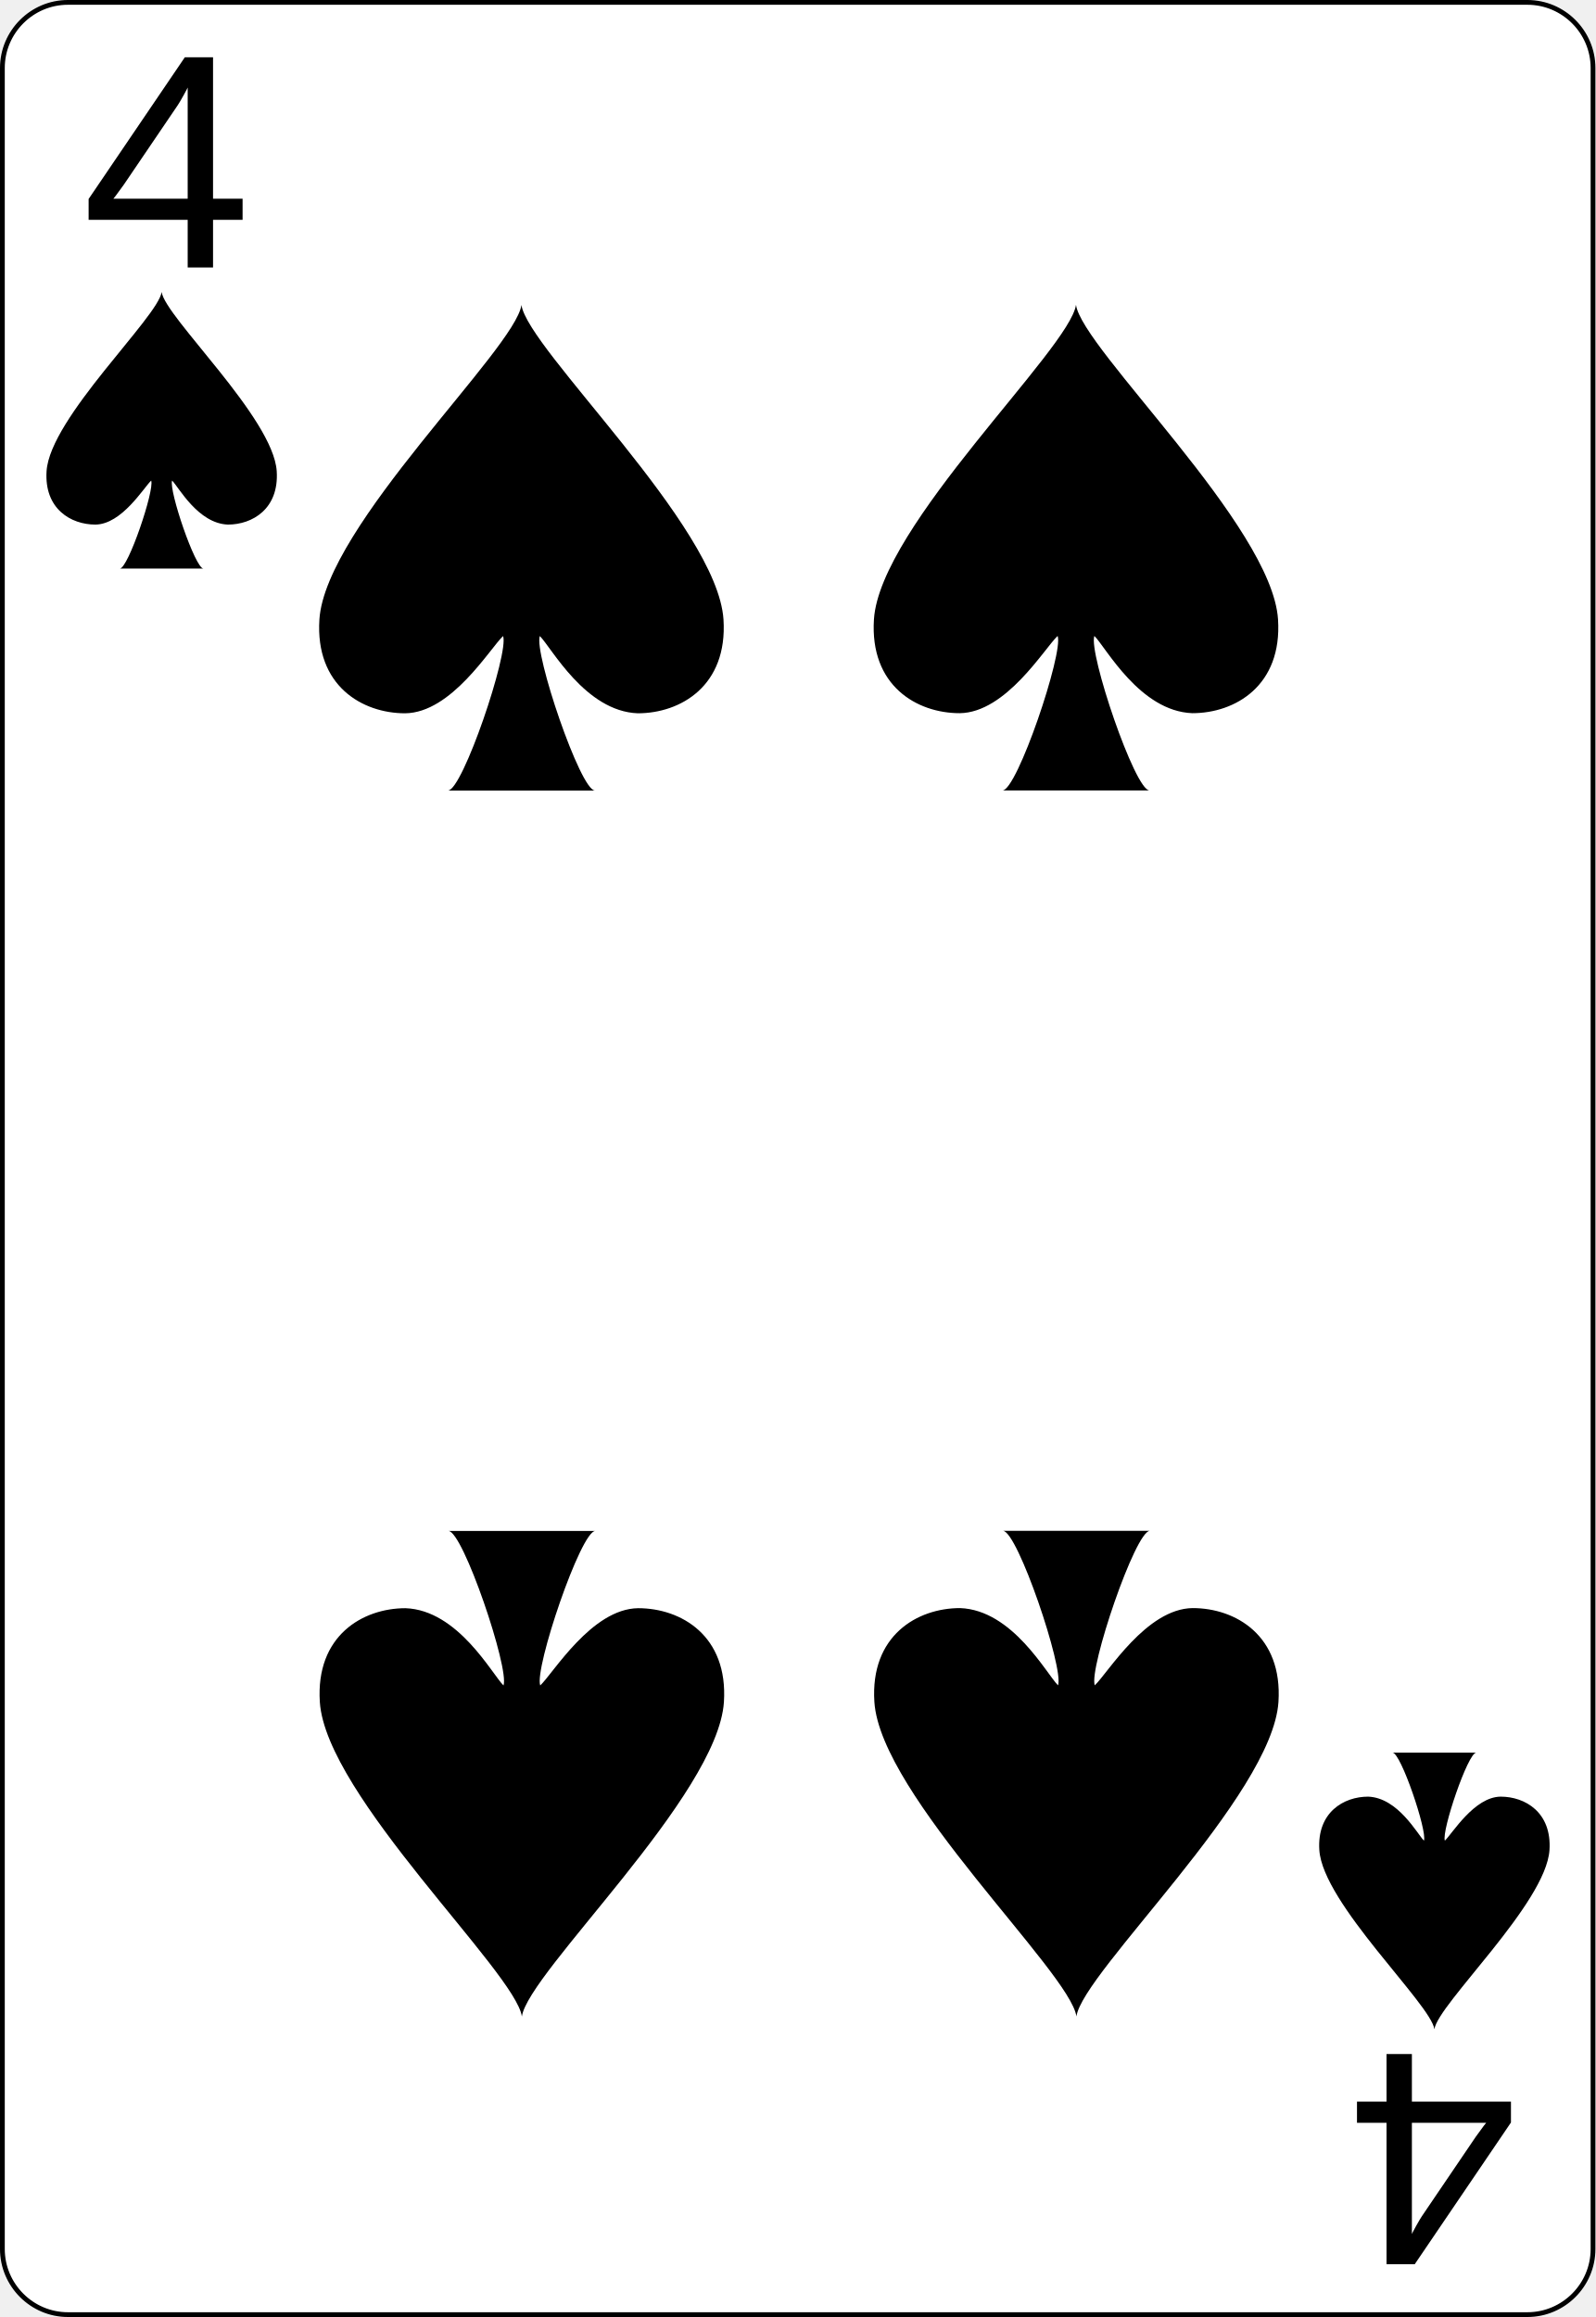
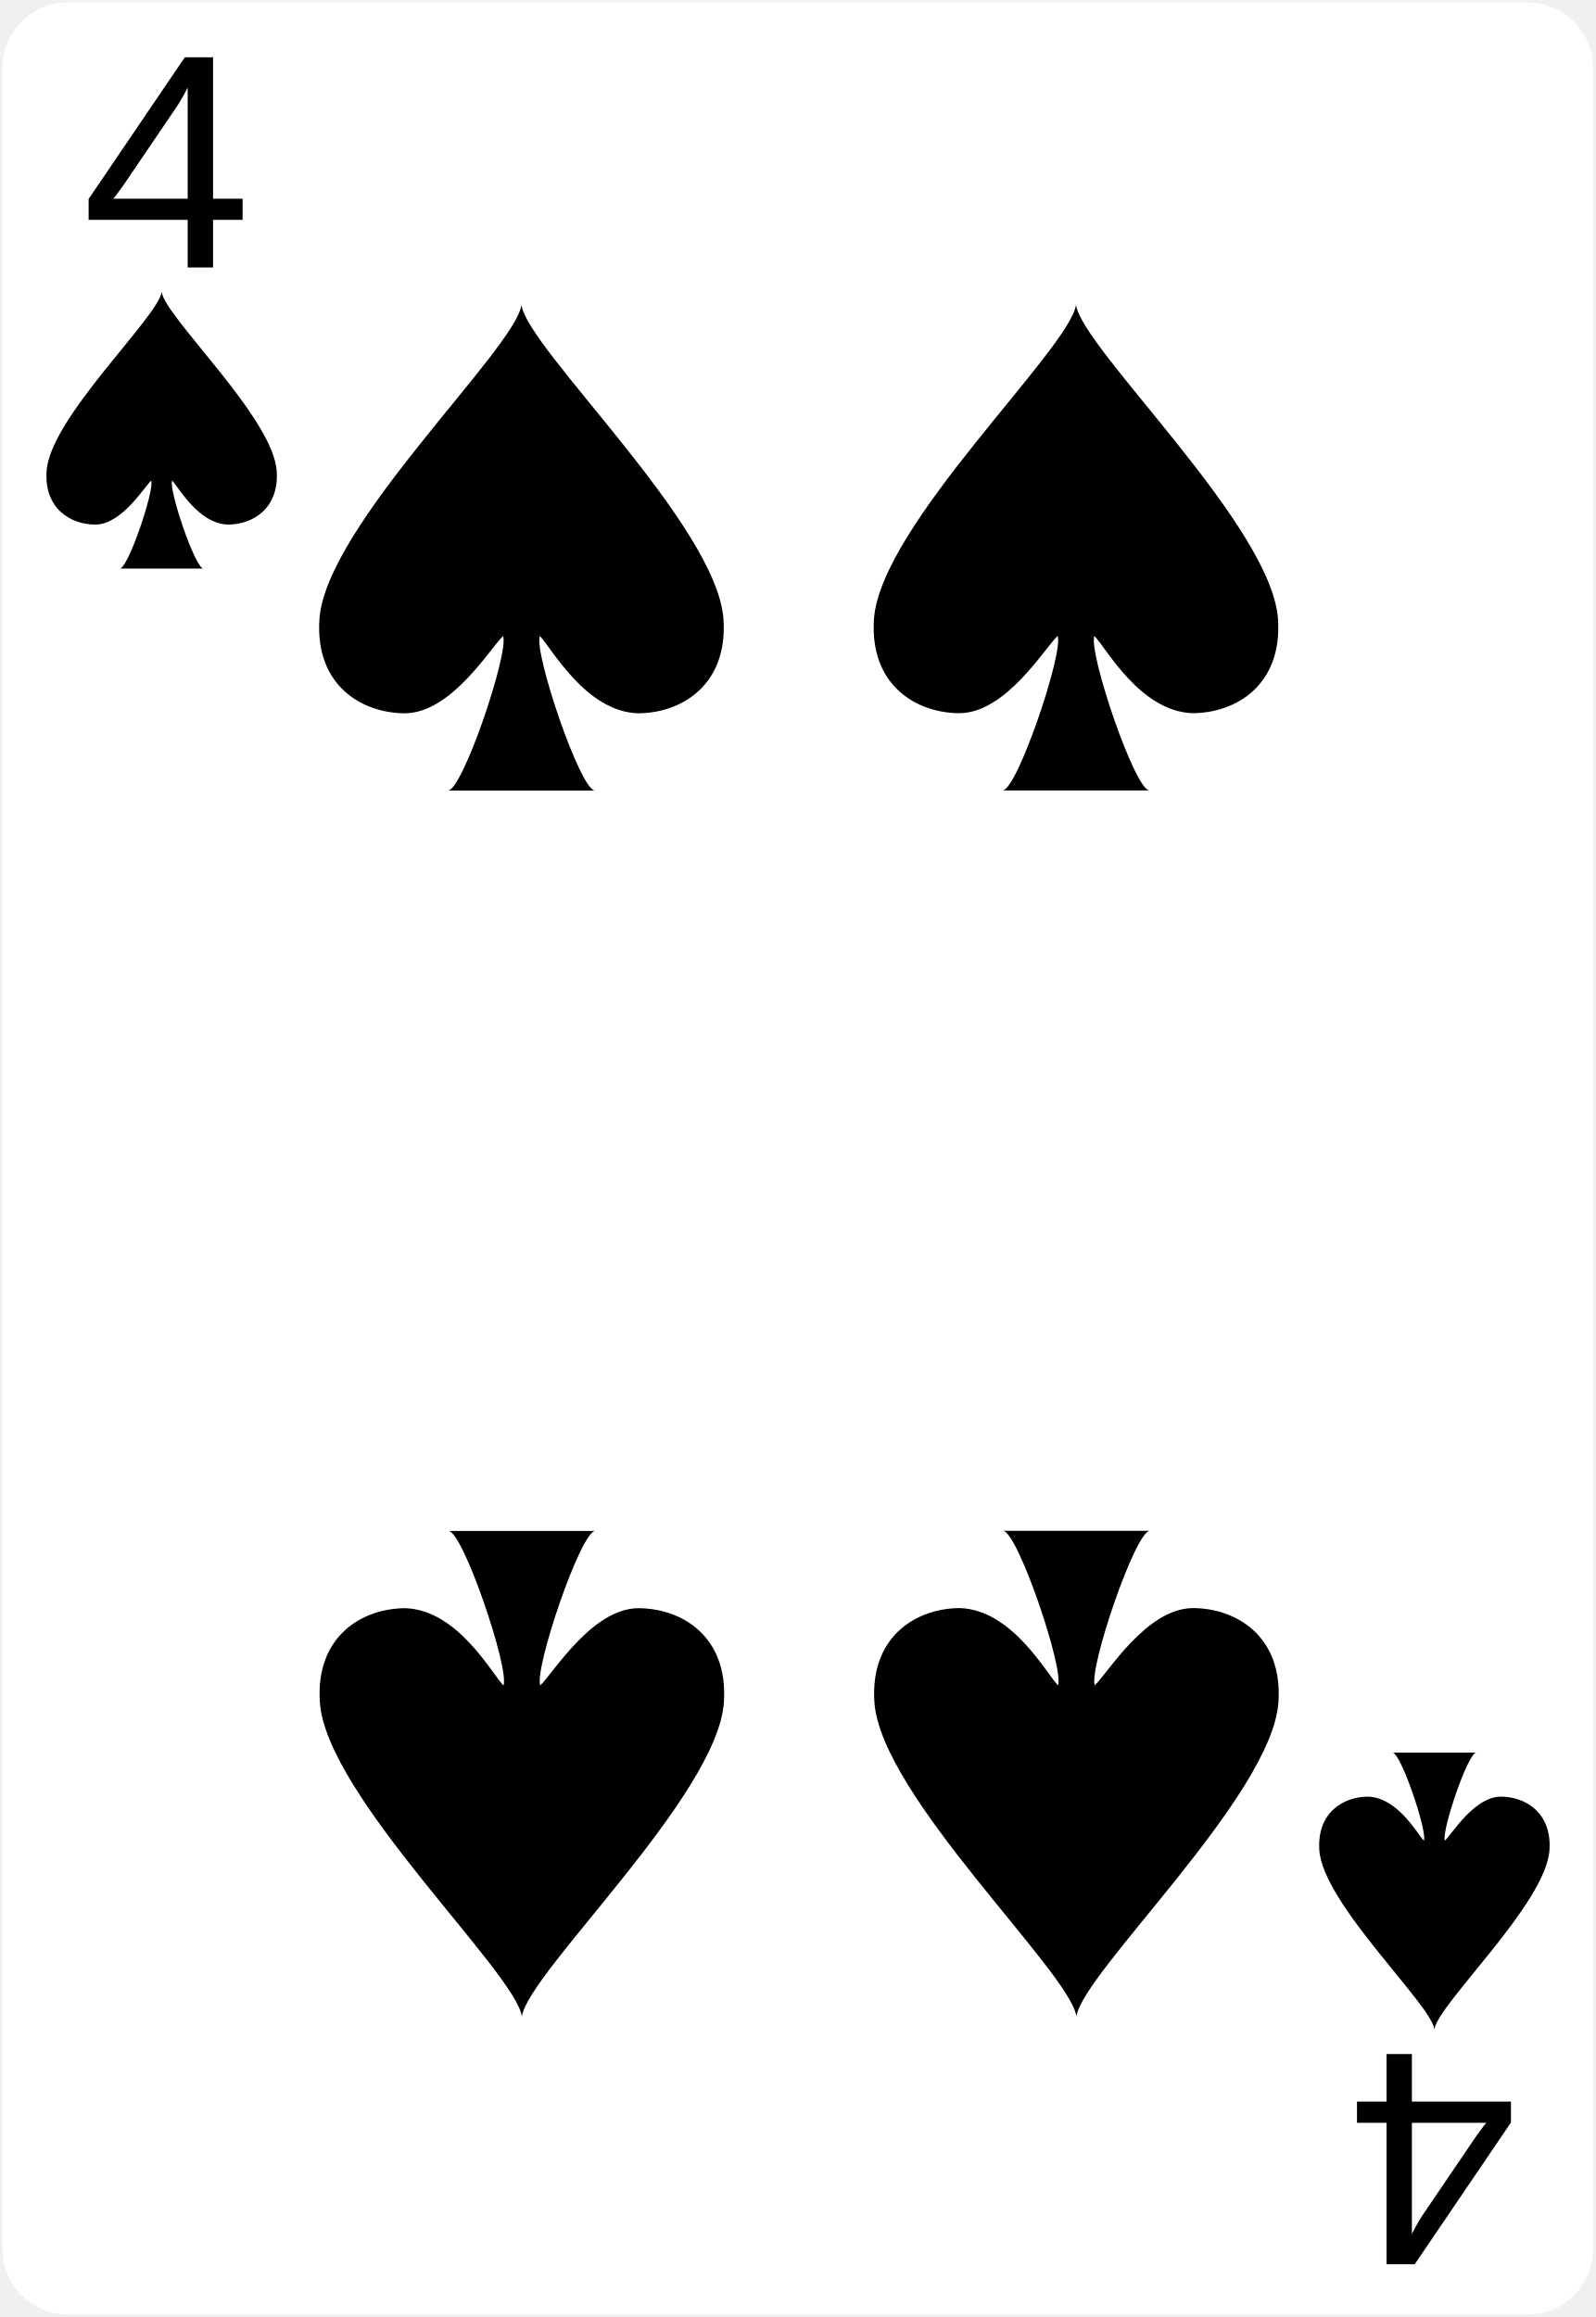
<svg xmlns="http://www.w3.org/2000/svg" width="167.087pt" height="242.667pt" viewBox="0 0 167.087 242.667" xml:space="preserve" id="svg2" version="1.1">
  <defs id="defs41" />
-   <g id="Layer_x0020_1" style="fill-rule:nonzero;clip-rule:nonzero;stroke:#000000;stroke-miterlimit:4;">
+   <g id="Layer_x0020_1" style="fill-rule:nonzero;clip-rule:nonzero;stroke:none;stroke-miterlimit:4;">
    <path style="fill:#FFFFFF;stroke-width:0.5;" d="M166.837,235.548c0,3.777-3.087,6.869-6.871,6.869H7.111c-3.775,0-6.861-3.092-6.861-6.869V7.12C0.25,3.343,3.336,0.25,7.111,0.25h152.855    c3.784,0,6.871,3.093,6.871,6.87v228.428z" id="path5" />
    <g style="stroke:none;" id="g7">
      <g id="g9">
				
			</g>
    </g>
    <g id="g15">
			
		</g>
    <g id="g19">
			
		</g>
    <g style="stroke:none;" id="g23">
      <g id="g25">
				
			</g>
    </g>
    <g style="stroke:none;" id="g31">
      <g id="g33">
				
			</g>
    </g>
  </g>
  <text xml:space="preserve" style="font-size:32px;font-style:normal;font-weight:normal;line-height:125%;letter-spacing:0px;word-spacing:0px;fill:#000000;fill-opacity:1;stroke:none;font-family:Bitstream Vera Sans" x="8.547" y="28.013" id="text3788">
    <tspan id="tspan3790" x="8.547" y="28.013" style="font-style:normal;font-variant:normal;font-weight:normal;font-stretch:normal;font-family:Arial;-inkscape-font-specification:Arial">4</tspan>
  </text>
  <g transform="matrix(1.508595,0,0,1.379325,16.92904,45.0659)" id="layer1-7">
    <path id="sl" d="M 7.989,3.103 C 7.747,-0.954 0.242,-8.59 0,-10.5 c -0.242,1.909 -7.747,9.545 -7.989,13.603 -0.169,2.868 1.695,4.057 3.39,4.057 1.835,-0.022 3.351,-2.801 3.873,-3.341 0.242,0.716 -1.603,6.682 -2.179,6.682 l 5.811,0 C 2.33,10.501 0.485,4.535 0.727,3.819 1.184,4.315 2.524,7.077 4.601,7.16 6.295,7.159 8.158,5.971 7.989,3.103 z" style="fill:#000000" />
  </g>
  <g transform="matrix(2.648679,0,0,2.421718,54.61089,57.36599)" id="layer1-7-88">
    <path id="sl-4" d="M 7.989,3.103 C 7.747,-0.954 0.242,-8.59 0,-10.5 c -0.242,1.909 -7.747,9.545 -7.989,13.603 -0.169,2.868 1.695,4.057 3.39,4.057 1.835,-0.022 3.351,-2.801 3.873,-3.341 0.242,0.716 -1.603,6.682 -2.179,6.682 l 5.811,0 C 2.33,10.501 0.485,4.535 0.727,3.819 1.184,4.315 2.524,7.077 4.601,7.16 6.295,7.159 8.158,5.971 7.989,3.103 z" style="fill:#000000" />
  </g>
  <text xml:space="preserve" style="font-size:32px;font-style:normal;font-weight:normal;line-height:125%;letter-spacing:0px;word-spacing:0px;fill:#000000;fill-opacity:1;stroke:none;font-family:Bitstream Vera Sans" x="-158.978" y="-215.124" id="text3788-7" transform="scale(-1,-1)">
    <tspan id="tspan3790-6" x="-158.978" y="-215.124" style="font-style:normal;font-variant:normal;font-weight:normal;font-stretch:normal;font-family:Arial;-inkscape-font-specification:Arial">4</tspan>
  </text>
  <g transform="matrix(-1.508595,0,0,-1.379325,150.2251,198.0441)" id="layer1-7-3">
    <path id="sl-1" d="M 7.989,3.103 C 7.747,-0.954 0.242,-8.59 0,-10.5 c -0.242,1.909 -7.747,9.545 -7.989,13.603 -0.169,2.868 1.695,4.057 3.39,4.057 1.835,-0.022 3.351,-2.801 3.873,-3.341 0.242,0.716 -1.603,6.682 -2.179,6.682 l 5.811,0 C 2.33,10.501 0.485,4.535 0.727,3.819 1.184,4.315 2.524,7.077 4.601,7.16 6.295,7.159 8.158,5.971 7.989,3.103 z" style="fill:#000000" />
  </g>
  <g transform="matrix(-2.648679,0,0,-2.421718,54.65613,185.7713)" id="layer1-7-88-7">
    <path id="sl-4-5" d="M 7.989,3.103 C 7.747,-0.954 0.242,-8.59 0,-10.5 c -0.242,1.909 -7.747,9.545 -7.989,13.603 -0.169,2.868 1.695,4.057 3.39,4.057 1.835,-0.022 3.351,-2.801 3.873,-3.341 0.242,0.716 -1.603,6.682 -2.179,6.682 l 5.811,0 C 2.33,10.501 0.485,4.535 0.727,3.819 1.184,4.315 2.524,7.077 4.601,7.16 6.295,7.159 8.158,5.971 7.989,3.103 z" style="fill:#000000" />
  </g>
  <g transform="matrix(2.648679,0,0,2.421718,112.688,57.35436)" id="layer1-7-88-1">
    <path id="sl-4-4" d="M 7.989,3.103 C 7.747,-0.954 0.242,-8.59 0,-10.5 c -0.242,1.909 -7.747,9.545 -7.989,13.603 -0.169,2.868 1.695,4.057 3.39,4.057 1.835,-0.022 3.351,-2.801 3.873,-3.341 0.242,0.716 -1.603,6.682 -2.179,6.682 l 5.811,0 C 2.33,10.501 0.485,4.535 0.727,3.819 1.184,4.315 2.524,7.077 4.601,7.16 6.295,7.159 8.158,5.971 7.989,3.103 z" style="fill:#000000" />
  </g>
  <g transform="matrix(-2.648679,0,0,-2.421718,112.7332,185.7597)" id="layer1-7-88-7-9">
    <path id="sl-4-5-2" d="M 7.989,3.103 C 7.747,-0.954 0.242,-8.59 0,-10.5 c -0.242,1.909 -7.747,9.545 -7.989,13.603 -0.169,2.868 1.695,4.057 3.39,4.057 1.835,-0.022 3.351,-2.801 3.873,-3.341 0.242,0.716 -1.603,6.682 -2.179,6.682 l 5.811,0 C 2.33,10.501 0.485,4.535 0.727,3.819 1.184,4.315 2.524,7.077 4.601,7.16 6.295,7.159 8.158,5.971 7.989,3.103 z" style="fill:#000000" />
  </g>
</svg>
